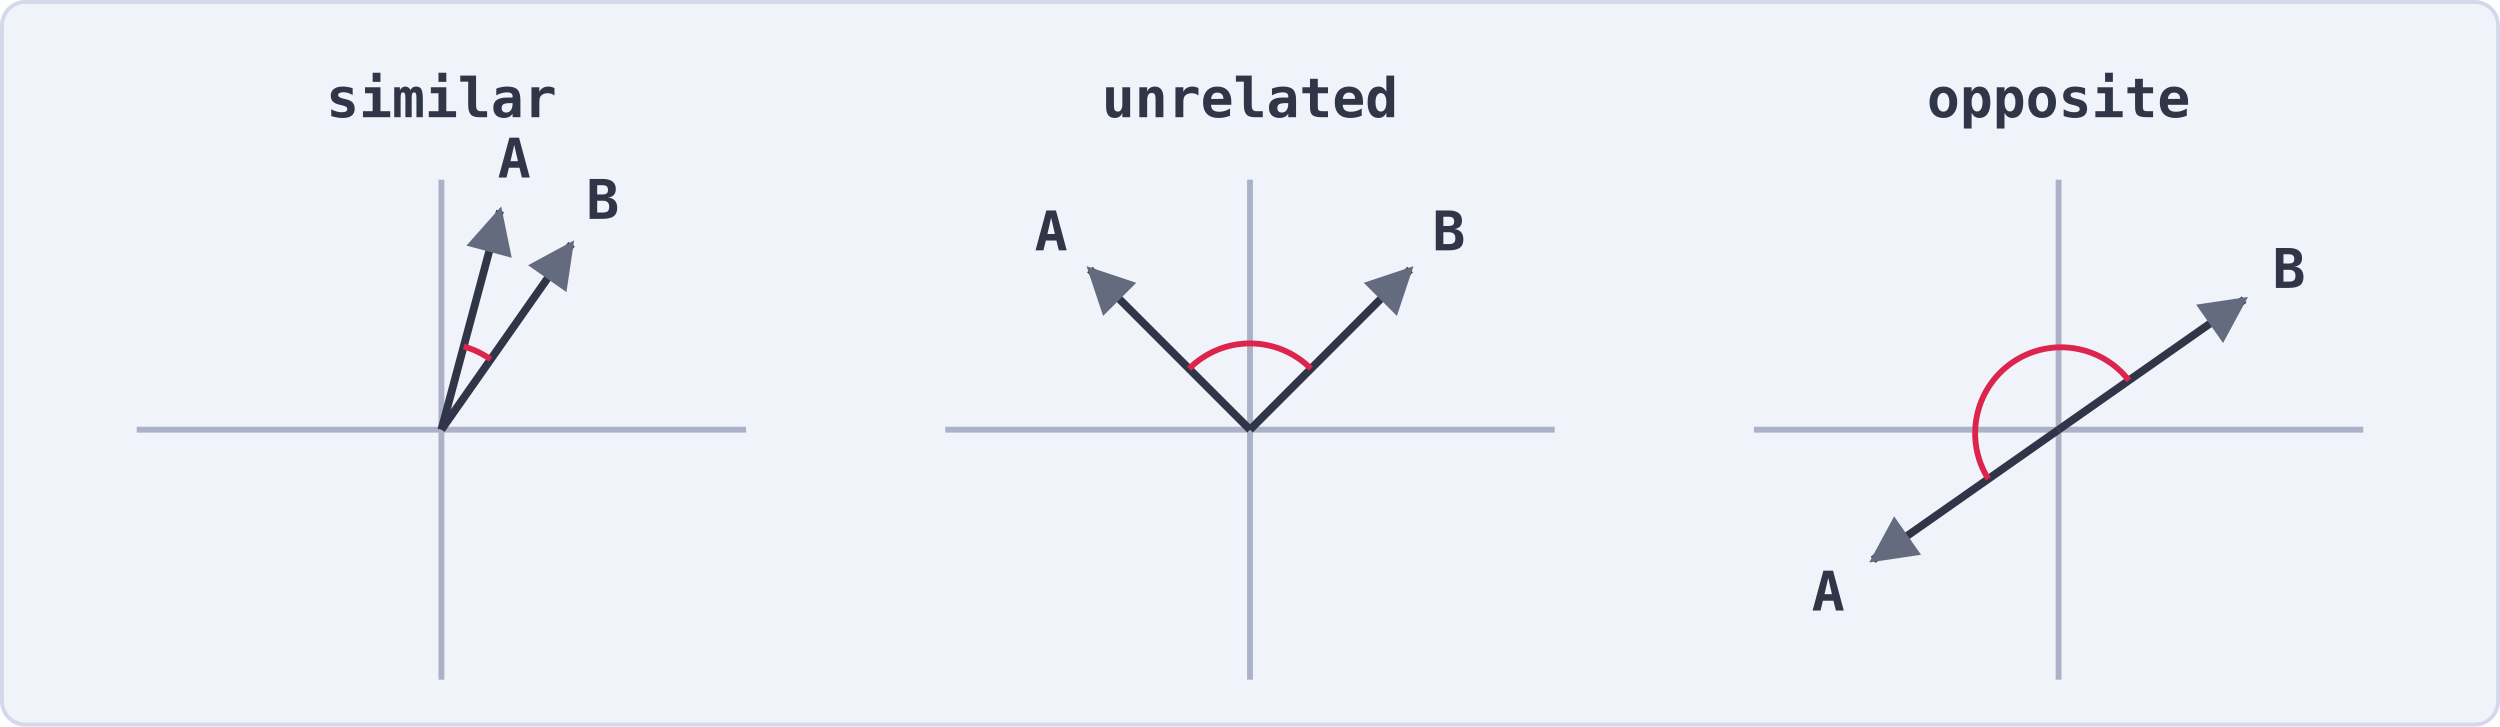
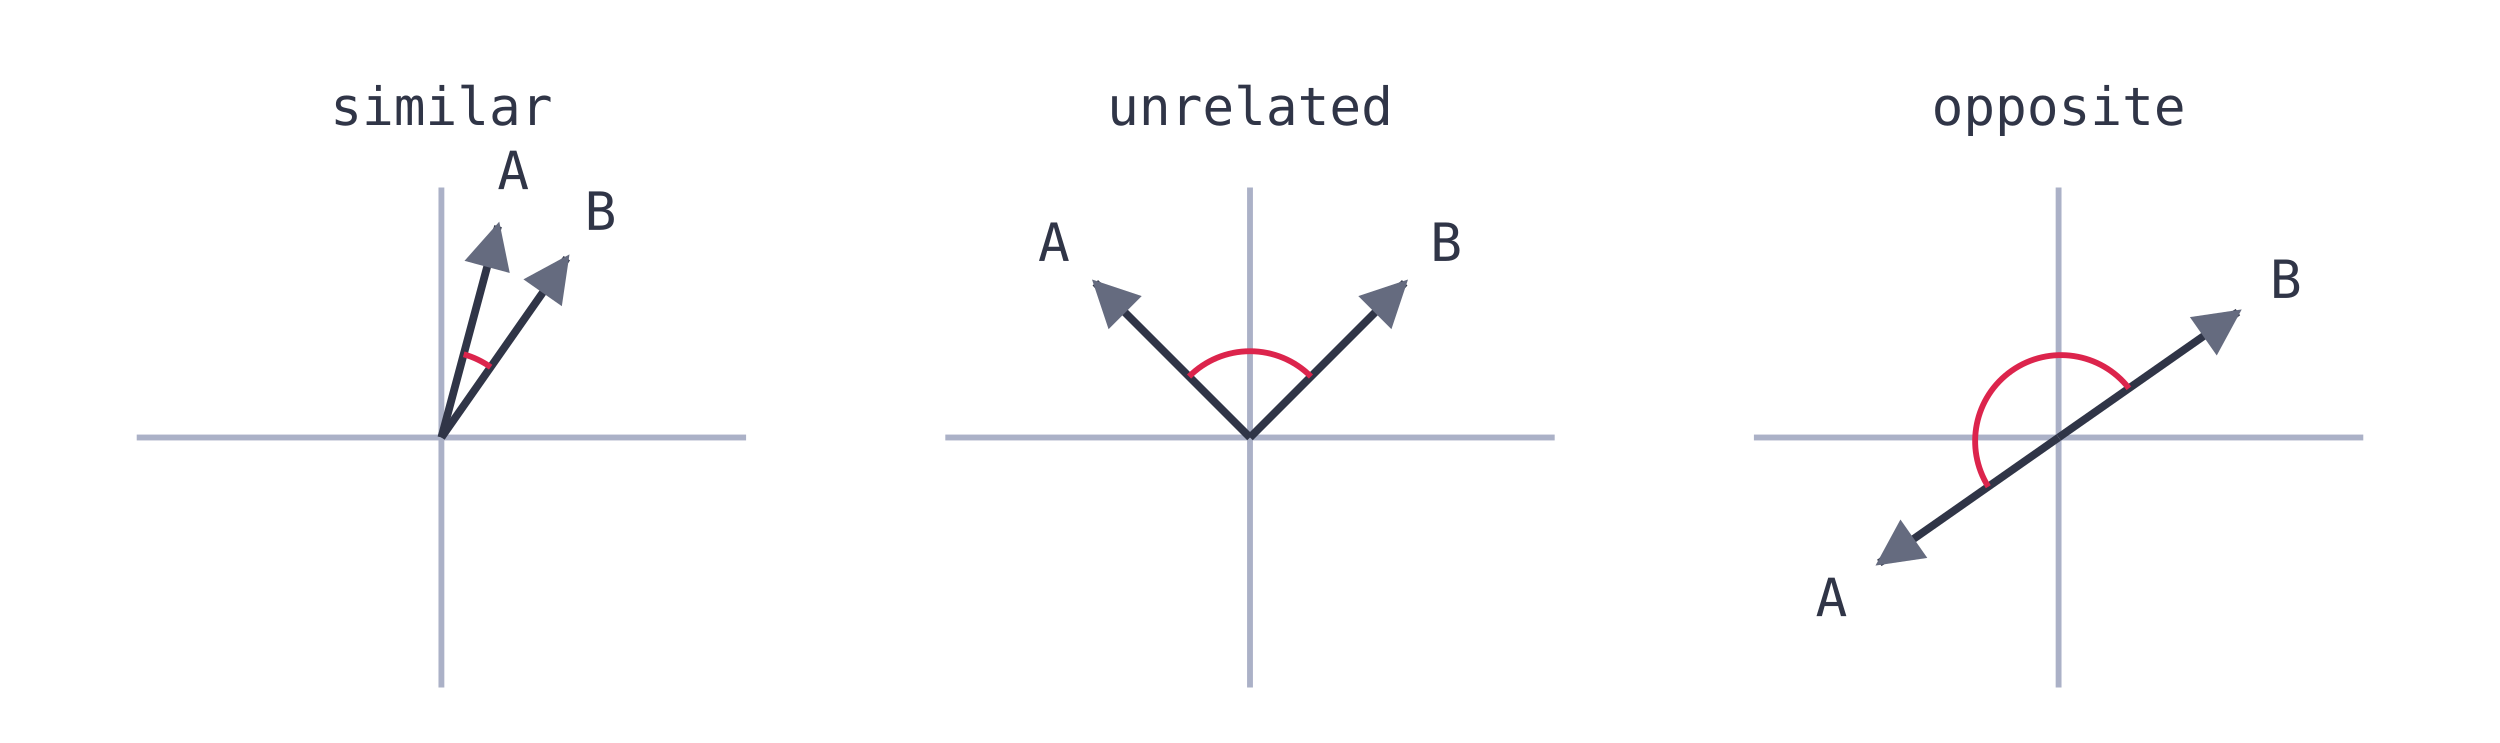
- <svg xmlns="http://www.w3.org/2000/svg" viewBox="0 0 640 186" role="img" aria-labelledby="description">
+ <svg xmlns="http://www.w3.org/2000/svg" viewBox="0 0 640 190" role="img" aria-labelledby="description">
  <defs>
    <marker id="arrow" viewBox="0 0 10 10" refX="9" refY="5" markerWidth="6" markerHeight="6" orient="auto-start-reverse">
      <path d="M0 0 L10 5 L0 10 Z" fill="#656b7f" />
    </marker>
    <marker id="arrow-accent" viewBox="0 0 10 10" refX="9" refY="5" markerWidth="5" markerHeight="5" orient="auto-start-reverse">
      <path d="M0 0 L10 5 L0 10 Z" fill="#dc244c" />
    </marker>
+     <marker id="arrow-v" viewBox="0 0 10 10" refX="9" refY="5" markerWidth="5" markerHeight="5" orient="auto-start-reverse">
+       <path d="M0 0 L10 5 L0 10 Z" fill="#6047ff" />
+     </marker>
  </defs>
-   <rect x="0.5" y="0.5" width="639" height="185" rx="6" fill="#f0f3fa" stroke="#d3d9eb" stroke-width="1" />
  <g font-family="'Geist Mono', ui-monospace, SFMono-Regular, Menlo, Consolas, monospace">
-     <text x="113" y="30" font-size="14" text-anchor="middle" fill="#303547" font-weight="600">similar</text>
-     <line x1="35" y1="110" x2="191" y2="110" stroke="#abb1c7" stroke-width="1.5" />
-     <line x1="113" y1="46" x2="113" y2="174" stroke="#abb1c7" stroke-width="1.5" />
-     <path d="M113 110 L128.0 54.0" fill="none" stroke="#303547" stroke-width="2" marker-end="url(#arrow)" />
-     <text x="131.635" y="45.453" font-size="14" text-anchor="middle" fill="#303547" font-weight="600">A</text>
-     <path d="M113 110 L146.3 62.5" fill="none" stroke="#303547" stroke-width="2" marker-end="url(#arrow)" />
-     <text x="154.298" y="56.021" font-size="14" text-anchor="middle" fill="#303547" font-weight="600">B</text>
-     <path d="M125.6 92.0 A22 22 0 0 0 118.7 88.7" fill="none" stroke="#dc244c" stroke-width="1.5" />
-     <text x="320" y="30" font-size="14" text-anchor="middle" fill="#303547" font-weight="600">unrelated</text>
-     <line x1="242" y1="110" x2="398" y2="110" stroke="#abb1c7" stroke-width="1.5" />
-     <line x1="320" y1="46" x2="320" y2="174" stroke="#abb1c7" stroke-width="1.5" />
-     <path d="M320 110 L279.0 69.0" fill="none" stroke="#303547" stroke-width="2" marker-end="url(#arrow)" />
-     <text x="269.088" y="64.088" font-size="14" text-anchor="middle" fill="#303547" font-weight="600">A</text>
-     <path d="M320 110 L361.0 69.0" fill="none" stroke="#303547" stroke-width="2" marker-end="url(#arrow)" />
-     <text x="370.912" y="64.088" font-size="14" text-anchor="middle" fill="#303547" font-weight="600">B</text>
-     <path d="M335.6 94.4 A22 22 0 0 0 304.4 94.4" fill="none" stroke="#dc244c" stroke-width="1.5" />
-     <text x="527" y="30" font-size="14" text-anchor="middle" fill="#303547" font-weight="600">opposite</text>
-     <line x1="449" y1="110" x2="605" y2="110" stroke="#abb1c7" stroke-width="1.5" />
-     <line x1="527" y1="46" x2="527" y2="174" stroke="#abb1c7" stroke-width="1.5" />
-     <path d="M527 110 L479.5 143.3" fill="none" stroke="#303547" stroke-width="2" marker-end="url(#arrow)" />
-     <text x="468.021" y="156.298" font-size="14" text-anchor="middle" fill="#303547" font-weight="600">A</text>
-     <path d="M527 110 L574.5 76.7" fill="none" stroke="#303547" stroke-width="2" marker-end="url(#arrow)" />
-     <text x="585.979" y="73.703" font-size="14" text-anchor="middle" fill="#303547" font-weight="600">B</text>
-     <path d="M545.0 97.4 A22 22 0 0 0 509.0 122.6" fill="none" stroke="#dc244c" stroke-width="1.5" />
+     <text x="113" y="32" font-size="13.5" text-anchor="middle" fill="#303547">similar</text>
+     <line x1="35" y1="112" x2="191" y2="112" stroke="#abb1c7" stroke-width="1.5" />
+     <line x1="113" y1="48" x2="113" y2="176" stroke="#abb1c7" stroke-width="1.5" />
+     <path d="M113 112 L127.5 57.9" fill="none" stroke="#303547" stroke-width="2" marker-end="url(#arrow)" />
+     <text x="131.376" y="48.419" font-size="13.5" text-anchor="middle" fill="#303547">A</text>
+     <path d="M113 112 L145.1 66.1" fill="none" stroke="#303547" stroke-width="2" marker-end="url(#arrow)" />
+     <text x="153.724" y="58.84" font-size="13.5" text-anchor="middle" fill="#303547">B</text>
+     <path d="M125.6 94.0 A22 22 0 0 0 118.7 90.7" fill="none" stroke="#dc244c" stroke-width="1.5" />
+     <text x="320" y="32" font-size="13.5" text-anchor="middle" fill="#303547">unrelated</text>
+     <line x1="242" y1="112" x2="398" y2="112" stroke="#abb1c7" stroke-width="1.5" />
+     <line x1="320" y1="48" x2="320" y2="176" stroke="#abb1c7" stroke-width="1.5" />
+     <path d="M320 112 L280.4 72.4" fill="none" stroke="#303547" stroke-width="2" marker-end="url(#arrow)" />
+     <text x="269.795" y="66.795" font-size="13.5" text-anchor="middle" fill="#303547">A</text>
+     <path d="M320 112 L359.6 72.4" fill="none" stroke="#303547" stroke-width="2" marker-end="url(#arrow)" />
+     <text x="370.205" y="66.795" font-size="13.5" text-anchor="middle" fill="#303547">B</text>
+     <path d="M335.6 96.4 A22 22 0 0 0 304.4 96.4" fill="none" stroke="#dc244c" stroke-width="1.5" />
+     <text x="527" y="32" font-size="13.5" text-anchor="middle" fill="#303547">opposite</text>
+     <line x1="449" y1="112" x2="605" y2="112" stroke="#abb1c7" stroke-width="1.5" />
+     <line x1="527" y1="48" x2="527" y2="176" stroke="#abb1c7" stroke-width="1.5" />
+     <path d="M527 112 L481.1 144.1" fill="none" stroke="#303547" stroke-width="2" marker-end="url(#arrow)" />
+     <text x="468.84" y="157.724" font-size="13.5" text-anchor="middle" fill="#303547">A</text>
+     <path d="M527 112 L572.9 79.9" fill="none" stroke="#303547" stroke-width="2" marker-end="url(#arrow)" />
+     <text x="585.16" y="76.276" font-size="13.5" text-anchor="middle" fill="#303547">B</text>
+     <path d="M545.0 99.4 A22 22 0 0 0 509.0 124.6" fill="none" stroke="#dc244c" stroke-width="1.5" />
  </g>
</svg>
